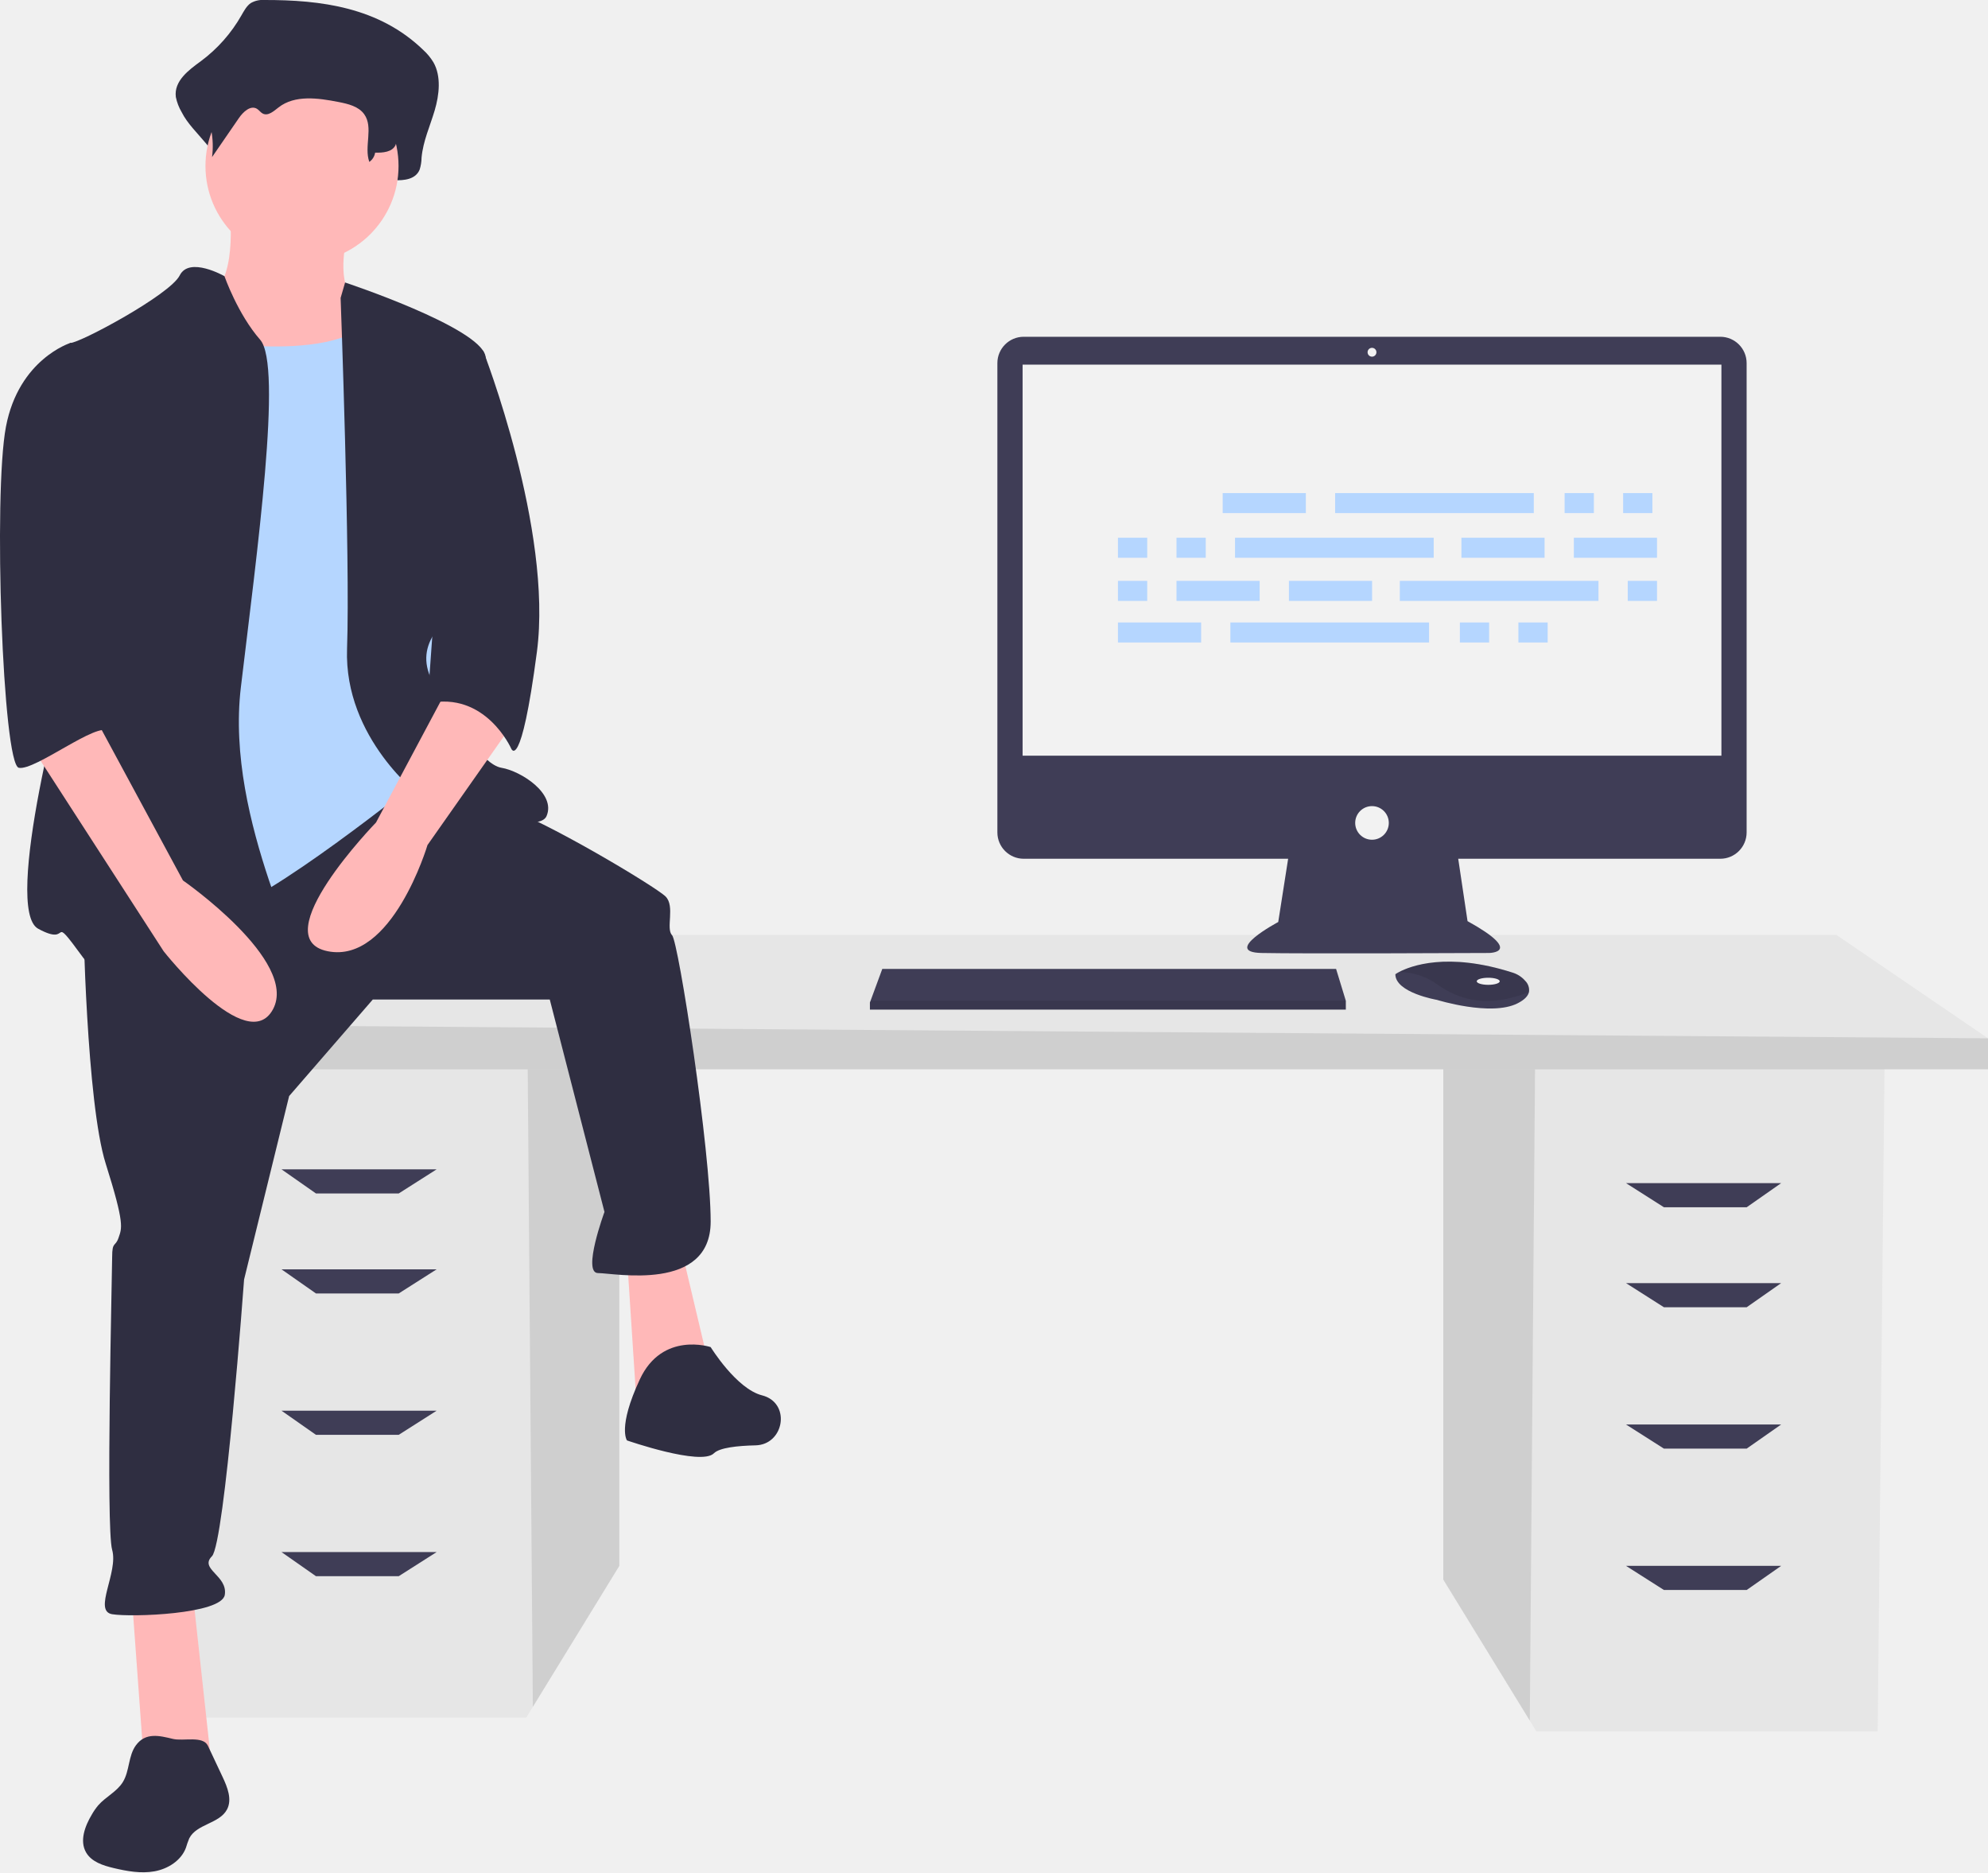
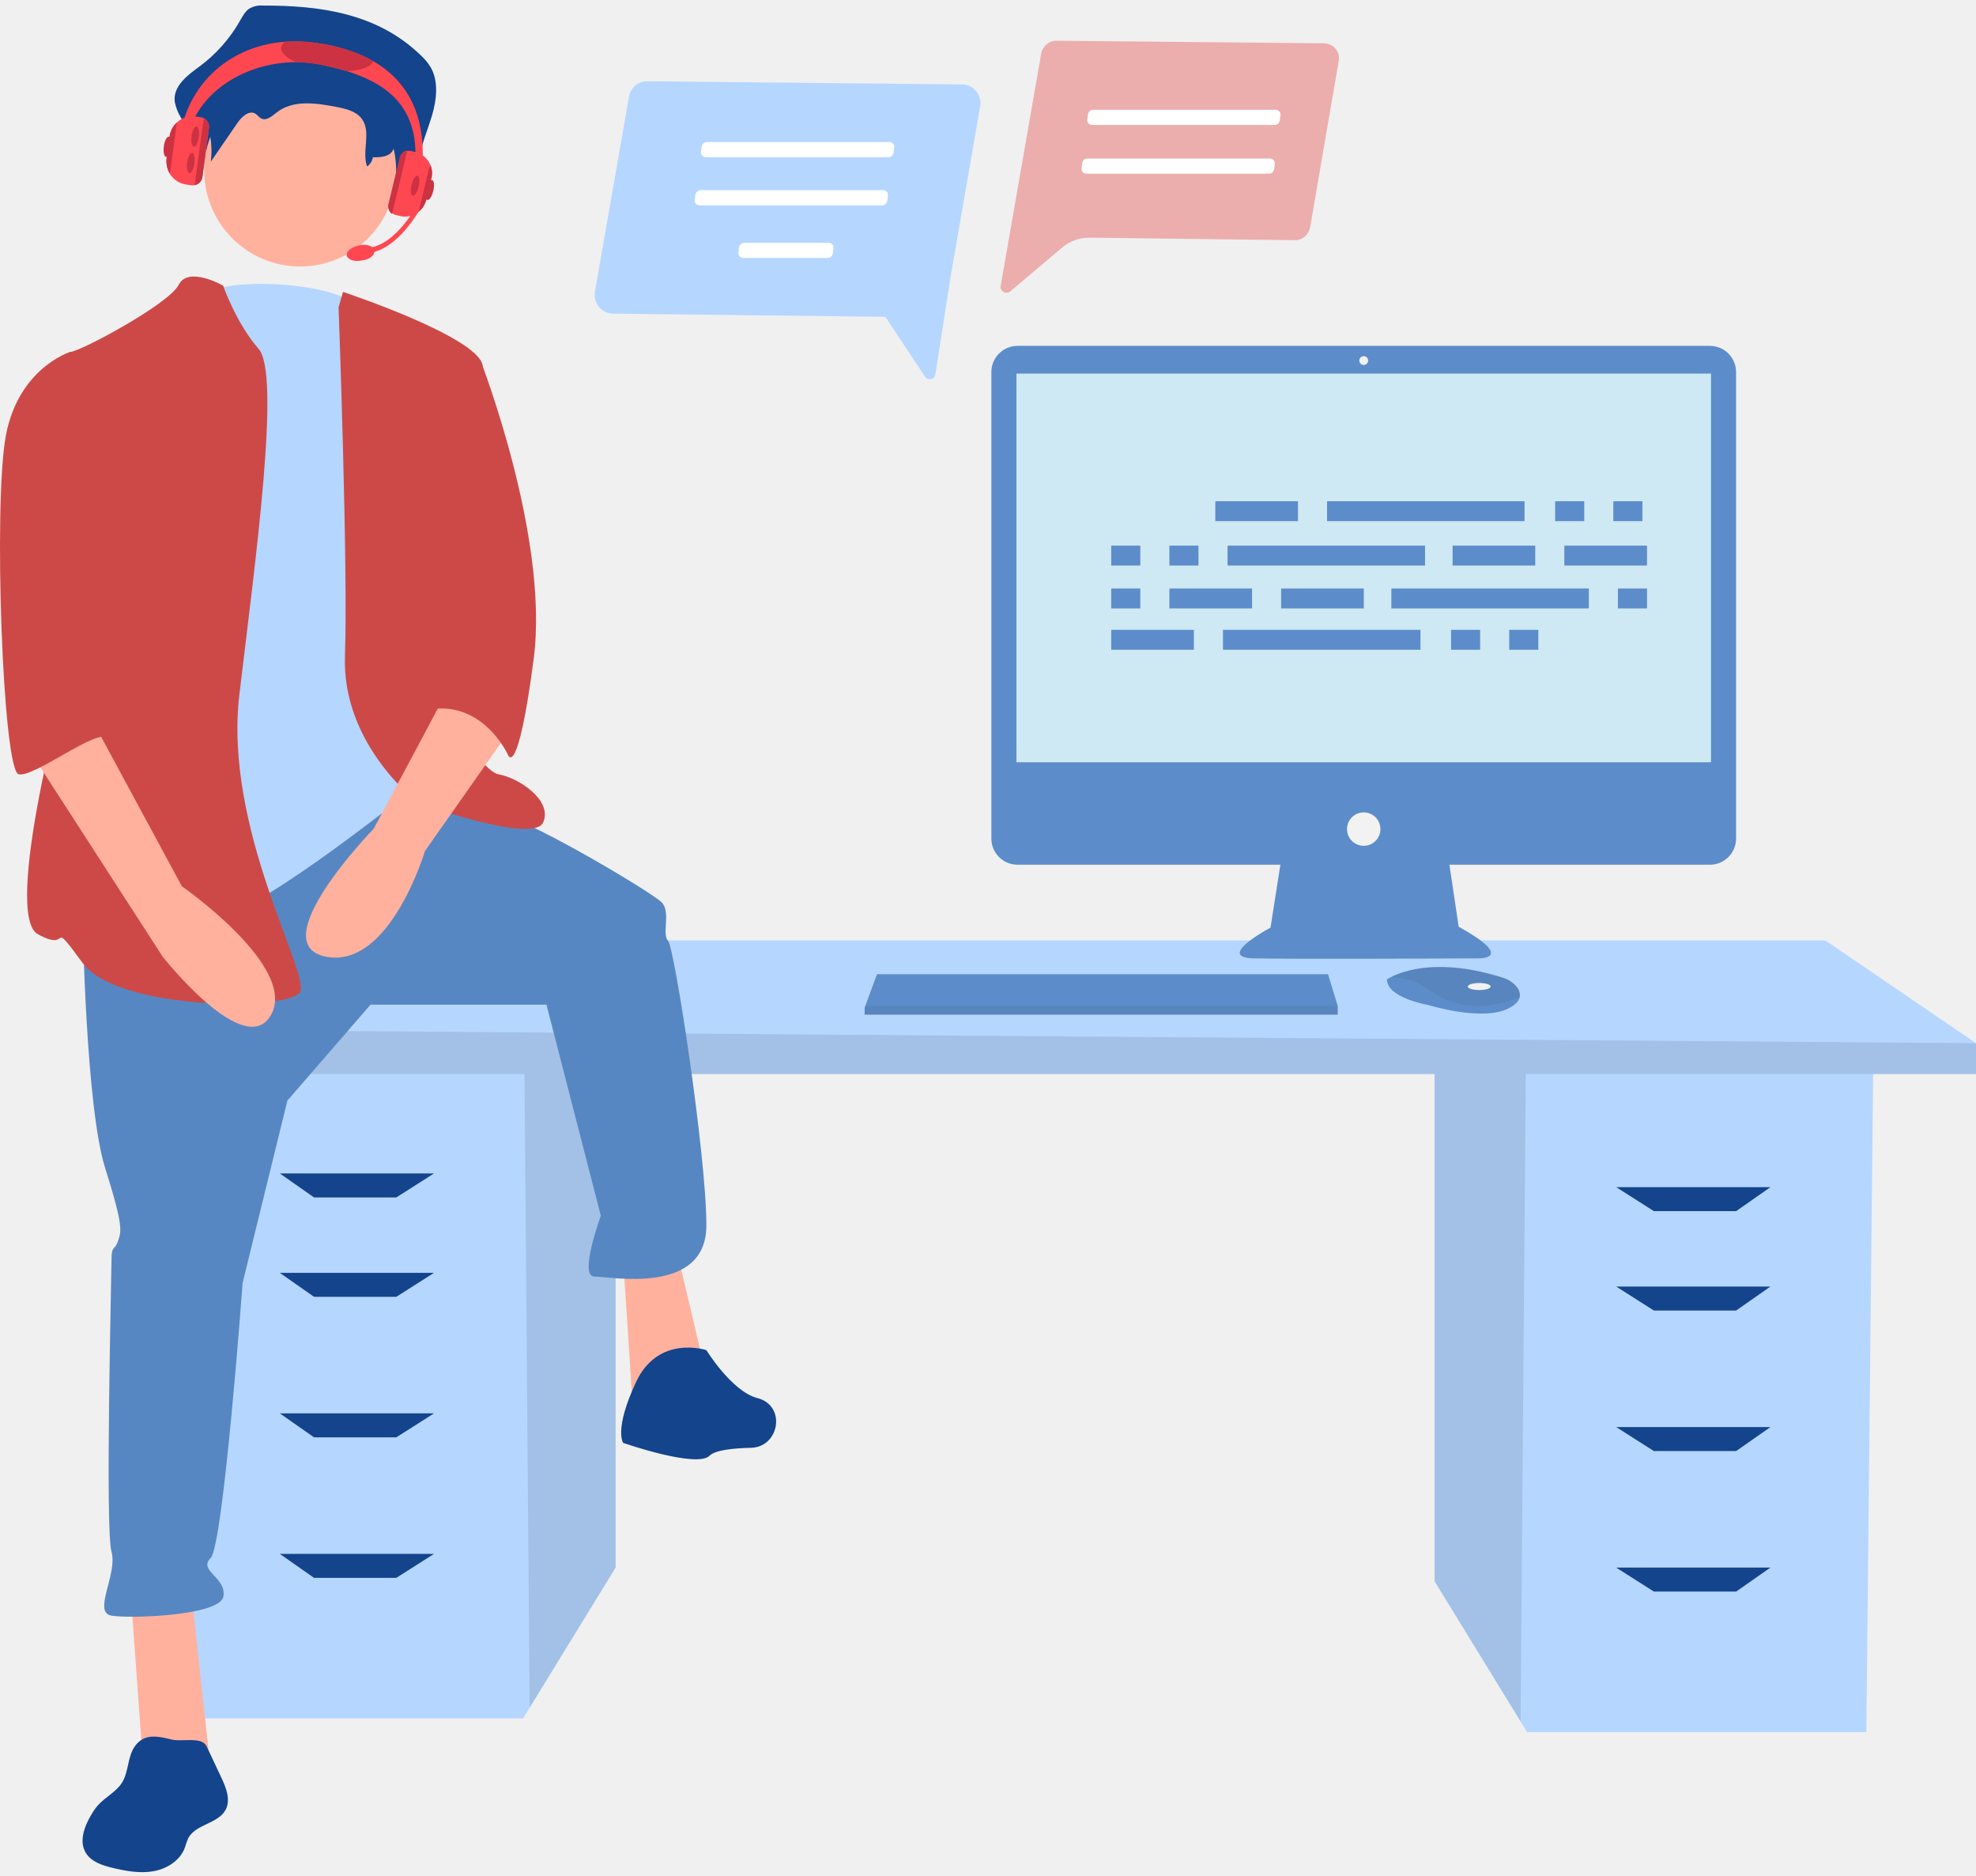
- <svg xmlns="http://www.w3.org/2000/svg" data-name="Layer 1" width="711.188" height="669.683" viewBox="0 0 711.188 669.683">
-   <polygon points="516.326 380.018 516.326 565.013 547.27 615.443 549.625 619.279 671.722 619.279 674.189 380.018 516.326 380.018" fill="#e6e6e6" />
-   <polygon points="516.326 380.018 516.326 565.013 547.27 615.443 549.169 380.018 516.326 380.018" opacity="0.1" />
-   <polygon points="221.566 375.084 221.566 560.08 190.622 610.51 188.267 614.345 66.17 614.345 63.703 375.084 221.566 375.084" fill="#e6e6e6" />
-   <polygon points="221.566 375.084 221.566 560.08 190.622 610.51 188.723 375.084 221.566 375.084" opacity="0.1" />
-   <polygon points="711.188 371.385 711.188 382.484 47.67 382.484 47.67 366.451 109.335 334.385 656.923 334.385 711.188 371.385" fill="#e6e6e6" />
-   <polygon points="711.188 371.385 711.188 382.484 47.67 382.484 47.67 366.451 711.188 371.385" opacity="0.1" />
-   <polygon points="142.635 426.883 113.035 426.883 100.702 418.25 156.201 418.25 142.635 426.883" fill="#3f3d56" />
-   <polygon points="142.635 462.649 113.035 462.649 100.702 454.016 156.201 454.016 142.635 462.649" fill="#3f3d56" />
-   <polygon points="142.635 513.215 113.035 513.215 100.702 504.581 156.201 504.581 142.635 513.215" fill="#3f3d56" />
-   <polygon points="142.635 563.78 113.035 563.78 100.702 555.147 156.201 555.147 142.635 563.78" fill="#3f3d56" />
-   <polygon points="595.257 431.816 624.857 431.816 637.19 423.183 581.691 423.183 595.257 431.816" fill="#3f3d56" />
-   <polygon points="595.257 467.582 624.857 467.582 637.19 458.949 581.691 458.949 595.257 467.582" fill="#3f3d56" />
-   <polygon points="595.257 518.148 624.857 518.148 637.19 509.515 581.691 509.515 595.257 518.148" fill="#3f3d56" />
-   <polygon points="595.257 568.713 624.857 568.713 637.19 560.08 581.691 560.08 595.257 568.713" fill="#3f3d56" />
-   <path d="M859.82,235.615H610.634a9.423,9.423,0,0,0-9.424,9.424V412.897a9.423,9.423,0,0,0,9.424,9.424h94.593l-3.544,22.626s-20.253,10.759-6.013,11.076,81.328,0,81.328,0,12.974,0-7.595-11.392l-3.334-22.31h93.75a9.423,9.423,0,0,0,9.424-9.424V245.039A9.423,9.423,0,0,0,859.82,235.615Z" transform="translate(-244.406 -115.1587)" fill="#3f3d56" />
-   <rect x="365.823" y="130.424" width="249.996" height="139.871" fill="#f2f2f2" />
-   <circle cx="490.821" cy="125.994" r="1.582" fill="#f2f2f2" />
-   <circle cx="490.821" cy="294.346" r="6.013" fill="#f2f2f2" />
-   <polygon points="481.452 357.952 481.452 361.117 311.202 361.117 311.202 358.585 311.436 357.952 315.632 346.56 477.971 346.56 481.452 357.952" fill="#3f3d56" />
-   <path d="M791.376,470.013c-.31,1.326-1.481,2.725-4.127,4.047-9.493,4.747-28.797-1.266-28.797-1.266s-14.873-2.532-14.873-9.177a11.866,11.866,0,0,1,1.304-.775c3.991-2.112,17.225-7.322,40.691.221a9.786,9.786,0,0,1,4.46,2.923A4.667,4.667,0,0,1,791.376,470.013Z" transform="translate(-244.406 -115.1587)" fill="#3f3d56" />
-   <path d="M791.376,470.013c-11.62,4.452-21.977,4.785-32.607-2.598a23.343,23.343,0,0,0-13.886-4.573c3.991-2.112,17.225-7.322,40.691.221a9.786,9.786,0,0,1,4.46,2.923A4.667,4.667,0,0,1,791.376,470.013Z" transform="translate(-244.406 -115.1587)" opacity="0.1" />
-   <ellipse cx="532.4" cy="350.99" rx="4.114" ry="1.266" fill="#f2f2f2" />
-   <polygon points="481.452 357.952 481.452 361.117 311.202 361.117 311.202 358.585 311.436 357.952 481.452 357.952" opacity="0.1" />
-   <path d="M339.068,115.159a8.554,8.554,0,0,0-4.961,1.108c-1.476,1.011-2.406,2.782-3.356,4.429a52.986,52.986,0,0,1-14.434,16.305c-4.289,3.142-9.742,7.06-9.008,12.853a17.372,17.372,0,0,0,2.091,5.426c3.957,7.987,14.754,14.159,13.692,23.273,3.931-6.581-1.327-9.835,2.604-16.416,1.872-3.134,5.124-6.672,7.951-4.704.946.659,1.568,1.841,2.553,2.419,2.351,1.38,4.853-1.258,6.934-3.126,7.177-6.443,17.383-4.755,26.314-2.747,4.216.948,8.847,2.191,11.34,6.221,3.277,5.298-3.113,11.02-4.728,17.01a3.264,3.264,0,0,0,3.503,4.062c2.68-.264,5.854-.481,6.013-1.657,3.372.12,7.503-.262,8.947-3.772a14.762,14.762,0,0,0,.693-4.293c.53-5.897,3.033-11.277,4.691-16.89s2.379-12.191-.419-17.167a19.864,19.864,0,0,0-3.666-4.456C379.94,117.67,359.063,115.136,339.068,115.159Z" transform="translate(-244.406 -115.1587)" fill="#2f2e41" />
-   <path d="M326.544,190.064s3.453,28.778-9.209,31.081,11.511,41.441,11.511,41.441l57.557,6.907-13.814-46.045s-9.209-3.453-3.453-26.476S326.544,190.064,326.544,190.064Z" transform="translate(-244.406 -115.1587)" fill="#ffb8b8" />
-   <polygon points="47.028 569.318 51.633 632.631 75.806 632.631 68.9 569.318 47.028 569.318" fill="#ffb8b8" />
-   <polygon points="224.303 449.6 227.756 502.552 254.233 491.041 243.872 447.298 224.303 449.6" fill="#ffb8b8" />
-   <path d="M274.167,442.738s1.151,66.766,8.058,88.637,5.756,23.023,4.605,26.476-2.302,1.151-2.302,6.907-2.302,96.695,0,104.753-6.907,21.872,0,23.023,39.139,0,40.29-6.907-9.209-9.209-4.605-13.814,11.511-98.998,11.511-98.998l16.116-65.615,29.93-34.534H441.082l19.569,75.975s-8.058,21.872-2.302,21.872,40.29,6.907,40.29-18.418S487.127,451.947,484.825,449.645s1.151-10.36-2.302-13.814-43.743-27.627-58.708-32.232S387.857,393.515,387.857,393.515Z" transform="translate(-244.406 -115.1587)" fill="#2f2e41" />
-   <path d="M498.639,596.991s-17.267-5.756-25.325,11.511-4.605,21.872-4.605,21.872,26.476,9.209,31.081,4.605c2.003-2.003,8.365-2.699,14.913-2.846,9.973-.224,12.626-14.333,3.207-17.619q-.421-.147-.853-.255C507.848,611.955,498.639,596.991,498.639,596.991Z" transform="translate(-244.406 -115.1587)" fill="#2f2e41" />
-   <circle cx="108.038" cy="59.365" r="34.534" fill="#ffb8b8" />
-   <path d="M307.55,235.534s56.406,11.511,70.219-6.907,19.569,51.801,19.569,51.801l6.907,73.673-10.36,40.29s-54.103,43.743-71.37,47.197-43.743,5.756-43.743,5.756,8.058-127.776,8.058-130.078S307.55,235.534,307.55,235.534Z" transform="translate(-244.406 -115.1587)" fill="#b5d6ff" />
-   <path d="M324.704,213.945s-12.55-7.189-16.003-.282S273.016,237.836,269.562,237.836s6.907,95.544,2.302,107.056S245.389,440.436,258.051,447.343s3.453-6.907,16.116,10.36,74.824,17.267,78.277,10.36-27.627-58.708-21.872-107.056,14.965-115.114,6.907-124.323S324.704,213.945,324.704,213.945Z" transform="translate(-244.406 -115.1587)" fill="#2f2e41" />
-   <path d="M366.258,221.72l1.603-5.518s47.895,15.878,50.198,26.238,1.151,82.882-6.907,88.637-19.569,14.965-11.511,28.778,17.267,28.778,24.174,29.93,19.569,9.209,16.116,17.267-44.894-6.907-44.894-6.907-27.627-20.72-26.476-52.952S366.258,221.72,366.258,221.72Z" transform="translate(-244.406 -115.1587)" fill="#2f2e41" />
-   <path d="M406.548,357.554l-27.627,51.801s-40.29,41.441-17.267,46.045,35.685-37.987,35.685-37.987l29.93-42.592Z" transform="translate(-244.406 -115.1587)" fill="#ffb8b8" />
-   <path d="M340.75,124.195a7.838,7.838,0,0,0-4.039.783,9.413,9.413,0,0,0-2.732,3.131,39.773,39.773,0,0,1-11.75,11.524c-3.491,2.221-7.93,4.99-7.333,9.084a11.359,11.359,0,0,0,1.702,3.835,30.163,30.163,0,0,1,3.665,18.801l9.6-13.954c1.524-2.215,4.171-4.715,6.472-3.324.77.466,1.276,1.301,2.078,1.71,1.914.975,3.95-.889,5.644-2.21,5.842-4.554,14.15-3.361,21.421-1.942,3.432.67,7.202,1.549,9.231,4.397,3.372,4.733-.149,11.572,1.819,17.04a5.023,5.023,0,0,0,2.079-3.317c2.745.085,6.107-.185,7.283-2.666a9.188,9.188,0,0,0,.564-3.034c.432-4.168,2.469-7.971,3.819-11.938s1.937-8.616-.341-12.133a14.681,14.681,0,0,0-2.984-3.149C374.022,125.97,357.027,124.178,340.75,124.195Z" transform="translate(-244.406 -115.1587)" fill="#2f2e41" />
-   <path d="M406.548,237.836l10.725,2.847s24.96,63.919,19.204,107.662-9.209,34.534-9.209,34.534-9.209-20.72-29.93-16.116Z" transform="translate(-244.406 -115.1587)" fill="#2f2e41" />
-   <path d="M293.029,739.422c-2.776,3.772-2.219,9.165-4.678,13.151-2.131,3.455-6.148,5.267-8.814,8.329a22.326,22.326,0,0,0-2.266,3.26c-2.473,4.143-4.483,9.452-2.048,13.616,1.959,3.35,6.078,4.66,9.855,5.552,4.774,1.128,9.734,2.031,14.564,1.169s9.549-3.819,11.271-8.412a32.5,32.5,0,0,1,1.205-3.401c2.617-5.153,10.827-5.209,13.506-10.33,1.875-3.584.151-7.916-1.571-11.576l-5.261-11.177c-1.746-3.709-8.824-1.576-12.513-2.465C301.465,735.978,296.491,734.701,293.029,739.422Z" transform="translate(-244.406 -115.1587)" fill="#2f2e41" />
-   <path d="M254.598,380.577l48.348,74.824s29.93,37.987,39.139,20.72-32.232-46.045-32.232-46.045L278.772,372.519Z" transform="translate(-244.406 -115.1587)" fill="#ffb8b8" />
-   <path d="M278.772,240.138,269.562,237.836s-18.418,5.756-23.023,29.93-1.151,120.869,4.605,122.02,28.427-16.837,32.056-13.023-7.882-15.756-4.429-26.116S278.772,240.138,278.772,240.138Z" transform="translate(-244.406 -115.1587)" fill="#2f2e41" />
-   <g id="f3c2397c-d780-4cc6-97d8-1503d8277a2c" data-name="Group 13">
-     <rect id="ad41612f-86f7-46b2-a964-3a5da7bcf3cf" data-name="Rectangle 55" x="437.407" y="176.363" width="29.752" height="7.163" fill="#b5d6ff" />
-     <rect id="b9a0b375-cc2a-4c59-8850-661af54e4f62" data-name="Rectangle 56" x="559.722" y="176.363" width="10.468" height="7.163" fill="#b5d6ff" />
-     <rect id="e174c2ab-9bc5-41ec-b37c-b06fbf8a9878" data-name="Rectangle 57" x="580.659" y="176.363" width="10.468" height="7.163" fill="#b5d6ff" />
-     <rect id="ba2479ac-4c7d-43b4-a028-73b1e20e4002" data-name="Rectangle 58" x="477.628" y="176.363" width="71.075" height="7.163" fill="#b5d6ff" />
-     <rect id="ac60ef86-00f2-480b-8171-28b6fdfc1958" data-name="Rectangle 59" x="399.941" y="222.644" width="29.752" height="7.163" fill="#b5d6ff" />
-     <rect id="b3d8298d-cd65-487a-8b19-4cee946356e7" data-name="Rectangle 60" x="522.256" y="222.644" width="10.468" height="7.163" fill="#b5d6ff" />
-     <rect id="ed27f15f-f0c4-4569-8330-a6688f8e356c" data-name="Rectangle 61" x="543.193" y="222.644" width="10.468" height="7.163" fill="#b5d6ff" />
-     <rect id="f685c005-adaf-4d60-acda-005b037d82a6" data-name="Rectangle 62" x="440.162" y="222.644" width="71.075" height="7.163" fill="#b5d6ff" />
-     <rect id="eca7c7fc-83f8-48ca-a588-6606db47af3f" data-name="Rectangle 63" x="522.807" y="192.341" width="29.752" height="7.163" fill="#b5d6ff" />
-     <rect id="a71b5b2f-f8b9-481d-a301-5e3357e5fe42" data-name="Rectangle 64" x="563.028" y="192.341" width="29.752" height="7.163" fill="#b5d6ff" />
-     <rect id="abb3a25a-f854-41fc-8391-e6ad9fbe2417" data-name="Rectangle 66" x="399.941" y="192.341" width="10.468" height="7.163" fill="#b5d6ff" />
-     <rect id="add2b425-b775-4eb5-9c25-8c4c14f957c9" data-name="Rectangle 67" x="420.878" y="192.341" width="10.468" height="7.163" fill="#b5d6ff" />
-     <rect id="b7159612-3b84-4b0b-a885-612eaab04c06" data-name="Rectangle 68" x="441.815" y="192.341" width="71.075" height="7.163" fill="#b5d6ff" />
-     <rect id="edfc7301-4de5-47dc-80e2-1ae2da982d6d" data-name="Rectangle 69" x="461.099" y="207.768" width="29.752" height="7.163" fill="#b5d6ff" />
-     <rect id="e1009f91-6275-4375-80fa-0d778e331fdc" data-name="Rectangle 70" x="420.878" y="207.768" width="29.752" height="7.163" fill="#b5d6ff" />
-     <rect id="a060fb9f-1f1a-4862-9a69-16dd49199e18" data-name="Rectangle 71" x="399.941" y="207.768" width="10.468" height="7.163" fill="#b5d6ff" />
-     <rect id="b6754d5f-104f-449c-b9a9-cf9ac82bf5fe" data-name="Rectangle 73" x="582.312" y="207.768" width="10.468" height="7.163" fill="#b5d6ff" />
-     <rect id="e6ed1ccd-2cfd-450f-a339-07df3a1ee6bb" data-name="Rectangle 74" x="500.768" y="207.768" width="71.075" height="7.163" fill="#b5d6ff" />
+ <svg xmlns="http://www.w3.org/2000/svg" data-name="Layer 1" width="711.188" height="675" viewBox="0 0 711.188 675" version="1.1" id="svg37968">
+   <defs id="defs37972" />
+   <polygon points="549.625,619.279 671.722,619.279 674.189,380.018 516.326,380.018 516.326,565.013 547.27,615.443 " fill="#e6e6e6" id="polygon37871" style="fill:#b5d6ff;fill-opacity:1" transform="translate(0,4)" />
+   <polygon points="516.326,565.013 547.27,615.443 549.169,380.018 516.326,380.018 " opacity="0.1" id="polygon37873" transform="translate(0,4)" />
+   <polygon points="188.267,614.345 66.17,614.345 63.703,375.084 221.566,375.084 221.566,560.08 190.622,610.51 " fill="#e6e6e6" id="polygon37875" style="fill:#b5d6ff;fill-opacity:1" transform="translate(0,4)" />
+   <polygon points="221.566,560.08 190.622,610.51 188.723,375.084 221.566,375.084 " opacity="0.1" id="polygon37877" transform="translate(0,4)" />
+   <polygon points="47.67,366.451 109.335,334.385 656.923,334.385 711.188,371.385 711.188,382.484 47.67,382.484 " fill="#e6e6e6" id="polygon37879" style="fill:#b5d6ff;fill-opacity:1" transform="translate(0,4)" />
+   <polygon points="711.188,382.484 47.67,382.484 47.67,366.451 711.188,371.385 " opacity="0.1" id="polygon37881" transform="translate(0,4)" />
+   <polygon points="113.035,426.883 100.702,418.25 156.201,418.25 142.635,426.883 " fill="#3f3d56" id="polygon37883" style="fill:#13448c;fill-opacity:1" transform="translate(0,4)" />
+   <polygon points="113.035,462.649 100.702,454.016 156.201,454.016 142.635,462.649 " fill="#3f3d56" id="polygon37885" style="fill:#13448c;fill-opacity:1" transform="translate(0,4)" />
+   <polygon points="113.035,513.215 100.702,504.581 156.201,504.581 142.635,513.215 " fill="#3f3d56" id="polygon37887" style="fill:#13448c;fill-opacity:1" transform="translate(0,4)" />
+   <polygon points="113.035,563.78 100.702,555.147 156.201,555.147 142.635,563.78 " fill="#3f3d56" id="polygon37889" style="fill:#13448c;fill-opacity:1" transform="translate(0,4)" />
+   <polygon points="624.857,431.816 637.19,423.183 581.691,423.183 595.257,431.816 " fill="#3f3d56" id="polygon37891" style="fill:#13448c;fill-opacity:1" transform="translate(0,4)" />
+   <polygon points="624.857,467.582 637.19,458.949 581.691,458.949 595.257,467.582 " fill="#3f3d56" id="polygon37893" style="fill:#13448c;fill-opacity:1" transform="translate(0,4)" />
+   <polygon points="624.857,518.148 637.19,509.515 581.691,509.515 595.257,518.148 " fill="#3f3d56" id="polygon37895" style="fill:#13448c;fill-opacity:1" transform="translate(0,4)" />
+   <polygon points="624.857,568.713 637.19,560.08 581.691,560.08 595.257,568.713 " fill="#3f3d56" id="polygon37897" style="fill:#13448c;fill-opacity:1" transform="translate(0,4)" />
+   <path d="M 615.414,124.456 H 366.228 a 9.423,9.423 0 0 0 -9.424,9.424 v 167.858 a 9.423,9.423 0 0 0 9.424,9.424 h 94.593 l -3.544,22.626 c 0,0 -20.253,10.759 -6.013,11.076 14.24,0.316 81.328,0 81.328,0 0,0 12.974,0 -7.595,-11.392 l -3.334,-22.31 h 93.75 a 9.423,9.423 0 0 0 9.424,-9.424 V 133.88 a 9.423,9.423 0 0 0 -9.424,-9.424 z" fill="#3f3d56" id="path37899" style="fill:#5c8dca;fill-opacity:1" />
+   <rect x="365.823" y="134.424" width="249.996" height="139.871" fill="#f2f2f2" id="rect37901" style="fill:#cee8f4;fill-opacity:1" />
+   <circle cx="490.821" cy="298.346" r="6.013" fill="#f2f2f2" id="circle37905" />
+   <polygon points="477.971,346.56 481.452,357.952 481.452,361.117 311.202,361.117 311.202,358.585 311.436,357.952 315.632,346.56 " fill="#3f3d56" id="polygon37907" style="fill:#5c8dca;fill-opacity:1" transform="translate(0,4)" />
+   <path d="m 546.97,358.854 c -0.31,1.326 -1.481,2.725 -4.127,4.047 -9.493,4.747 -28.797,-1.266 -28.797,-1.266 0,0 -14.873,-2.532 -14.873,-9.177 a 11.866,11.866 0 0 1 1.304,-0.775 c 3.991,-2.112 17.225,-7.322 40.691,0.221 a 9.786,9.786 0 0 1 4.46,2.923 4.667,4.667 0 0 1 1.342,4.027 z" fill="#3f3d56" id="path37909" style="fill:#5c8dca;fill-opacity:1" />
+   <path d="m 546.97,358.854 c -11.62,4.452 -21.977,4.785 -32.607,-2.598 a 23.343,23.343 0 0 0 -13.886,-4.573 c 3.991,-2.112 17.225,-7.322 40.691,0.221 a 9.786,9.786 0 0 1 4.46,2.923 4.667,4.667 0 0 1 1.342,4.027 z" opacity="0.1" id="path37911" style="fill:#3f3d56;fill-opacity:1" />
+   <ellipse cx="532.4" cy="354.99" rx="4.114" ry="1.266" fill="#f2f2f2" id="ellipse37913" />
+   <polygon points="311.436,357.952 481.452,357.952 481.452,361.117 311.202,361.117 311.202,358.585 " opacity="0.1" id="polygon37915" style="fill:#3f3d56;fill-opacity:1" transform="translate(0,4)" />
+   <path d="m 94.661,2 a 8.554,8.554 0 0 0 -4.961,1.108 c -1.476,1.011 -2.406,2.782 -3.356,4.429 A 52.986,52.986 0 0 1 71.91,23.843 c -4.289,3.142 -9.742,7.06 -9.008,12.853 a 17.372,17.372 0 0 0 2.091,5.426 c 3.957,7.987 14.754,14.159 13.692,23.273 3.931,-6.581 -1.327,-9.835 2.604,-16.416 1.872,-3.134 5.124,-6.672 7.951,-4.704 0.946,0.659 1.568,1.841 2.553,2.419 2.351,1.38 4.853,-1.258 6.934,-3.126 7.177,-6.443 17.383,-4.755 26.314,-2.747 4.216,0.948 8.847,2.191 11.34,6.221 3.277,5.298 -3.113,11.02 -4.728,17.01 a 3.264,3.264 0 0 0 3.503,4.062 c 2.68,-0.264 5.854,-0.481 6.013,-1.657 3.372,0.12 7.503,-0.262 8.947,-3.772 a 14.762,14.762 0 0 0 0.693,-4.293 c 0.53,-5.897 3.033,-11.277 4.691,-16.89 1.658,-5.613 2.379,-12.191 -0.419,-17.167 a 19.864,19.864 0 0 0 -3.666,-4.456 C 135.534,4.512 114.657,1.977 94.661,2 Z" fill="#2f2e41" id="path37917" style="fill:#13448c;fill-opacity:1" />
+   <path d="m 72.929,109.986 c -12.662,2.302 11.511,41.441 11.511,41.441 l 57.557,6.907 -13.814,-46.045 c 1.466,-11.265 -60.685,-14.638 -55.255,-2.302 z" fill="#ffb8b8" id="path37919" style="fill:#b5d6ff;fill-opacity:1" />
+   <polygon points="51.633,632.631 75.806,632.631 68.9,569.318 47.028,569.318 " fill="#ffb8b8" id="polygon37921" style="fill:#ffb19e;fill-opacity:1" transform="translate(0,4)" />
+   <polygon points="227.756,502.552 254.233,491.041 243.872,447.298 224.303,449.6 " fill="#ffb8b8" id="polygon37923" style="fill:#ffb19e;fill-opacity:1" transform="translate(0,4)" />
+   <path d="m 29.761,331.58 c 0,0 1.151,66.766 8.058,88.637 6.907,21.872 5.756,23.023 4.605,26.476 -1.151,3.453 -2.302,1.151 -2.302,6.907 0,5.756 -2.302,96.695 0,104.753 2.302,8.058 -6.907,21.872 0,23.023 6.907,1.151 39.139,0 40.29,-6.907 1.151,-6.907 -9.209,-9.209 -4.605,-13.814 4.605,-4.605 11.511,-98.998 11.511,-98.998 l 16.116,-65.615 29.93,-34.534 h 63.312 l 19.569,75.975 c 0,0 -8.058,21.872 -2.302,21.872 5.756,0 40.29,6.907 40.29,-18.418 0,-25.325 -11.511,-100.149 -13.814,-102.451 -2.302,-2.302 1.151,-10.36 -2.302,-13.814 -3.453,-3.453 -43.743,-27.627 -58.708,-32.232 -14.965,-4.605 -35.958,-10.085 -35.958,-10.085 z" fill="#2f2e41" id="path37925" style="fill:#5787c2;fill-opacity:1" />
+   <path d="m 254.233,485.832 c 0,0 -17.267,-5.756 -25.325,11.511 -8.058,17.267 -4.605,21.872 -4.605,21.872 0,0 26.476,9.209 31.081,4.605 2.003,-2.003 8.365,-2.699 14.913,-2.846 9.973,-0.224 12.626,-14.333 3.207,-17.619 q -0.421,-0.147 -0.853,-0.255 c -9.209,-2.302 -18.418,-17.267 -18.418,-17.267 z" fill="#2f2e41" id="path37927" style="fill:#13448c;fill-opacity:1" />
+   <circle cx="108.038" cy="61.365" r="34.534" fill="#ffb8b8" id="circle37929" style="fill:#ffb19e;fill-opacity:1" />
+   <path d="m 63.144,124.375 c 0,0 56.406,11.511 70.219,-6.907 13.814,-18.418 19.569,51.801 19.569,51.801 l 6.907,73.673 -10.36,40.29 c 0,0 -54.103,43.743 -71.37,47.197 -17.267,3.453 -43.743,5.756 -43.743,5.756 0,0 8.058,-127.776 8.058,-130.078 0,-2.302 20.72,-81.731 20.72,-81.731 z" fill="#b5d6ff" id="path37931" />
+   <path d="m 80.298,102.786 c 0,0 -12.55,-7.189 -16.003,-0.282 -3.453,6.907 -35.685,24.174 -39.139,24.174 -3.453,0 6.907,95.544 2.302,107.056 -4.605,11.511 -26.476,95.544 -13.814,102.451 12.662,6.907 3.453,-6.907 16.116,10.36 12.662,17.267 74.824,17.267 78.277,10.36 3.453,-6.907 -27.627,-58.708 -21.872,-107.056 5.756,-48.348 14.965,-115.114 6.907,-124.323 C 85.016,116.317 80.298,102.786 80.298,102.786 Z" fill="#2f2e41" id="path37933" style="fill:#cd4948;fill-opacity:1" />
+   <path d="m 121.852,110.561 1.603,-5.518 c 0,0 47.895,15.878 50.198,26.238 2.302,10.36 1.151,82.882 -6.907,88.637 -8.058,5.756 -10.893,30.832 -11.511,28.778 -0.808,-2.682 17.267,28.778 24.174,29.93 6.907,1.151 19.569,9.209 16.116,17.267 -3.453,8.058 -44.894,-6.907 -44.894,-6.907 0,0 -27.627,-20.72 -26.476,-52.952 1.151,-32.232 -2.302,-125.474 -2.302,-125.474 z" fill="#2f2e41" id="path37935" style="fill:#cd4948;fill-opacity:1" />
+   <path d="m 162.142,246.396 -27.627,51.801 c 0,0 -40.29,41.441 -17.267,46.045 23.023,4.605 35.685,-37.987 35.685,-37.987 l 29.93,-42.592 z" fill="#ffb8b8" id="path37937" style="fill:#ffb19e;fill-opacity:1" />
+   <path d="m 96.344,11.036 a 7.838,7.838 0 0 0 -4.039,0.783 9.413,9.413 0 0 0 -2.732,3.131 39.773,39.773 0 0 1 -11.75,11.524 c -3.491,2.221 -7.93,4.99 -7.333,9.084 a 11.359,11.359 0 0 0 1.702,3.835 30.163,30.163 0 0 1 3.665,18.801 l 9.6,-13.954 c 1.524,-2.215 4.171,-4.715 6.472,-3.324 0.77,0.466 1.276,1.301 2.078,1.71 1.914,0.975 3.95,-0.889 5.644,-2.21 5.842,-4.554 14.15,-3.361 21.421,-1.942 3.432,0.67 7.202,1.549 9.231,4.397 3.372,4.733 -0.149,11.572 1.819,17.04 a 5.023,5.023 0 0 0 2.079,-3.317 c 2.745,0.085 6.107,-0.185 7.283,-2.666 a 9.188,9.188 0 0 0 0.564,-3.034 c 0.432,-4.168 2.469,-7.971 3.819,-11.938 1.35,-3.967 1.937,-8.616 -0.341,-12.133 a 14.681,14.681 0 0 0 -2.984,-3.149 C 129.616,12.811 112.621,11.02 96.344,11.036 Z" fill="#2f2e41" id="path37939" style="fill:#13448c;fill-opacity:1" />
+   <path d="m 162.142,126.677 10.725,2.847 c 0,0 24.96,63.919 19.204,107.662 -5.756,43.743 -9.209,34.534 -9.209,34.534 0,0 -9.209,-20.72 -29.93,-16.116 z" fill="#2f2e41" id="path37941" style="fill:#cd4948;fill-opacity:1" />
+   <path d="m 48.623,628.263 c -2.776,3.772 -2.219,9.165 -4.678,13.151 -2.131,3.455 -6.148,5.267 -8.814,8.329 a 22.326,22.326 0 0 0 -2.266,3.26 c -2.473,4.143 -4.483,9.452 -2.048,13.616 1.959,3.35 6.078,4.66 9.855,5.552 4.774,1.128 9.734,2.031 14.564,1.169 4.829,-0.862 9.549,-3.819 11.271,-8.412 a 32.5,32.5 0 0 1 1.205,-3.401 c 2.617,-5.153 10.827,-5.209 13.506,-10.33 1.875,-3.584 0.151,-7.916 -1.571,-11.576 l -5.261,-11.177 c -1.746,-3.709 -8.824,-1.576 -12.513,-2.465 -4.812,-1.159 -9.787,-2.436 -13.248,2.284 z" fill="#2f2e41" id="path37943" style="fill:#13448c;fill-opacity:1" />
+   <path d="M 10.192,269.418 58.539,344.242 c 0,0 29.93,37.987 39.139,20.72 C 106.887,347.696 65.446,318.917 65.446,318.917 L 34.366,261.36 Z" fill="#ffb8b8" id="path37945" style="fill:#ffb19e;fill-opacity:1" />
+   <path d="m 34.366,128.98 -9.209,-2.302 c 0,0 -18.418,5.756 -23.023,29.93 -4.605,24.174 -1.151,120.869 4.605,122.02 5.756,1.151 28.427,-16.837 32.056,-13.023 3.629,3.814 -7.882,-15.756 -4.429,-26.116 3.453,-10.36 3e-5,-110.509 3e-5,-110.509 z" fill="#2f2e41" id="path37947" style="fill:#cd4948;fill-opacity:1" />
+   <g id="f3c2397c-d780-4cc6-97d8-1503d8277a2c" data-name="Group 13" style="fill:#5c8dca;fill-opacity:1" transform="translate(0,4)">
+     <rect id="ad41612f-86f7-46b2-a964-3a5da7bcf3cf" data-name="Rectangle 55" x="437.407" y="176.363" width="29.752" height="7.163" fill="#b5d6ff" style="fill:#5c8dca;fill-opacity:1" />
+     <rect id="b9a0b375-cc2a-4c59-8850-661af54e4f62" data-name="Rectangle 56" x="559.722" y="176.363" width="10.468" height="7.163" fill="#b5d6ff" style="fill:#5c8dca;fill-opacity:1" />
+     <rect id="e174c2ab-9bc5-41ec-b37c-b06fbf8a9878" data-name="Rectangle 57" x="580.659" y="176.363" width="10.468" height="7.163" fill="#b5d6ff" style="fill:#5c8dca;fill-opacity:1" />
+     <rect id="ba2479ac-4c7d-43b4-a028-73b1e20e4002" data-name="Rectangle 58" x="477.628" y="176.363" width="71.075" height="7.163" fill="#b5d6ff" style="fill:#5c8dca;fill-opacity:1" />
+     <rect id="ac60ef86-00f2-480b-8171-28b6fdfc1958" data-name="Rectangle 59" x="399.941" y="222.644" width="29.752" height="7.163" fill="#b5d6ff" style="fill:#5c8dca;fill-opacity:1" />
+     <rect id="b3d8298d-cd65-487a-8b19-4cee946356e7" data-name="Rectangle 60" x="522.256" y="222.644" width="10.468" height="7.163" fill="#b5d6ff" style="fill:#5c8dca;fill-opacity:1" />
+     <rect id="ed27f15f-f0c4-4569-8330-a6688f8e356c" data-name="Rectangle 61" x="543.193" y="222.644" width="10.468" height="7.163" fill="#b5d6ff" style="fill:#5c8dca;fill-opacity:1" />
+     <rect id="f685c005-adaf-4d60-acda-005b037d82a6" data-name="Rectangle 62" x="440.162" y="222.644" width="71.075" height="7.163" fill="#b5d6ff" style="fill:#5c8dca;fill-opacity:1" />
+     <rect id="eca7c7fc-83f8-48ca-a588-6606db47af3f" data-name="Rectangle 63" x="522.807" y="192.341" width="29.752" height="7.163" fill="#b5d6ff" style="fill:#5c8dca;fill-opacity:1" />
+     <rect id="a71b5b2f-f8b9-481d-a301-5e3357e5fe42" data-name="Rectangle 64" x="563.028" y="192.341" width="29.752" height="7.163" fill="#b5d6ff" style="fill:#5c8dca;fill-opacity:1" />
+     <rect id="abb3a25a-f854-41fc-8391-e6ad9fbe2417" data-name="Rectangle 66" x="399.941" y="192.341" width="10.468" height="7.163" fill="#b5d6ff" style="fill:#5c8dca;fill-opacity:1" />
+     <rect id="add2b425-b775-4eb5-9c25-8c4c14f957c9" data-name="Rectangle 67" x="420.878" y="192.341" width="10.468" height="7.163" fill="#b5d6ff" style="fill:#5c8dca;fill-opacity:1" />
+     <rect id="b7159612-3b84-4b0b-a885-612eaab04c06" data-name="Rectangle 68" x="441.815" y="192.341" width="71.075" height="7.163" fill="#b5d6ff" style="fill:#5c8dca;fill-opacity:1" />
+     <rect id="edfc7301-4de5-47dc-80e2-1ae2da982d6d" data-name="Rectangle 69" x="461.099" y="207.768" width="29.752" height="7.163" fill="#b5d6ff" style="fill:#5c8dca;fill-opacity:1" />
+     <rect id="e1009f91-6275-4375-80fa-0d778e331fdc" data-name="Rectangle 70" x="420.878" y="207.768" width="29.752" height="7.163" fill="#b5d6ff" style="fill:#5c8dca;fill-opacity:1" />
+     <rect id="a060fb9f-1f1a-4862-9a69-16dd49199e18" data-name="Rectangle 71" x="399.941" y="207.768" width="10.468" height="7.163" fill="#b5d6ff" style="fill:#5c8dca;fill-opacity:1" />
+     <rect id="b6754d5f-104f-449c-b9a9-cf9ac82bf5fe" data-name="Rectangle 73" x="582.312" y="207.768" width="10.468" height="7.163" fill="#b5d6ff" style="fill:#5c8dca;fill-opacity:1" />
+     <rect id="e6ed1ccd-2cfd-450f-a339-07df3a1ee6bb" data-name="Rectangle 74" x="500.768" y="207.768" width="71.075" height="7.163" fill="#b5d6ff" style="fill:#5c8dca;fill-opacity:1" />
  </g>
+   <circle cx="490.821" cy="129.738" r="1.582" fill="#f2f2f2" id="circle37903" />
+   <path d="m 395.552,55.233 c 0,0 -1.067,7.735 7.871,7.602 0,0 -7.738,0.133 -7.605,7.336 0,0 -0.667,-5.736 -7.737,-6.936 0,-0.133 6.002,1.2 7.47,-8.002 z" fill="#2b5d8f" id="path46924" style="stroke-width:1.569" />
+   <path d="m 214.051,105.346 12.306,-70.408 c 0.455,-3.189 3.19,-5.696 6.608,-5.696 l 113.259,1.139 c 4.102,0 7.065,3.647 6.61,7.52 l -10.712,61.749 -5.469,35.09 c -0.228,1.822 -2.735,2.279 -3.645,0.91 L 318.651,114.005 220.887,112.866 c -4.102,0 -7.292,-3.418 -6.836,-7.52 z" fill="#b5d6ff" id="path47046" style="stroke-width:1.569" />
+   <path d="m 254.386,51.117 h 65.632 c 1.139,0 2.051,0.91 1.823,2.049 l -0.228,1.823 c -0.229,0.912 -0.912,1.594 -1.823,1.594 h -65.632 c -1.139,0 -2.051,-0.91 -1.823,-2.049 l 0.229,-1.823 c 0.228,-0.912 0.91,-1.594 1.822,-1.594 z" fill="#ffffff" id="path47048" style="stroke-width:1.569" />
+   <path d="m 252.108,68.433 h 65.632 c 1.139,0 2.051,0.912 1.823,2.051 l -0.229,1.822 c -0.228,0.912 -0.91,1.596 -1.822,1.596 h -65.632 c -1.139,0 -2.051,-0.912 -1.823,-2.051 l 0.228,-1.823 c 0.229,-0.912 1.141,-1.594 1.823,-1.594 z" fill="#ffffff" id="path47050" style="stroke-width:1.569" />
+   <path d="m 267.832,87.345 h 30.309 c 1.139,0 2.051,0.912 1.823,2.051 l -0.228,1.823 c -0.228,0.912 -0.912,1.594 -1.823,1.594 h -30.309 c -1.139,0 -2.051,-0.912 -1.823,-2.051 l 0.228,-1.822 c 0.229,-0.912 0.912,-1.596 1.823,-1.596 z" fill="#ffffff" id="path47052" style="stroke-width:1.569" />
+   <path d="m 363.545,104.891 c -1.368,1.139 -3.647,0 -3.419,-1.823 l 14.585,-83.623 c 0.457,-2.734 2.735,-4.785 5.47,-4.785 l 96.168,0.912 c 3.418,0 6.153,2.961 5.469,6.379 L 471.562,81.648 c -0.455,2.735 -2.735,4.785 -5.469,4.785 l -74.063,-0.91 c -3.418,0 -6.837,1.139 -9.571,3.418 z" fill="#ecadad" id="path47054" style="stroke-width:1.569" />
+   <path d="m 393.397,39.495 h 65.632 c 1.139,0 2.051,0.912 1.823,2.051 l -0.228,1.823 c -0.229,0.912 -0.912,1.594 -1.823,1.594 h -65.632 c -1.139,0 -2.051,-0.912 -1.823,-2.051 l 0.229,-1.822 c 0.228,-0.912 0.91,-1.596 1.822,-1.596 z" fill="#ffffff" id="path47056" style="stroke-width:1.569" />
+   <path d="m 391.346,57.041 h 65.632 c 1.139,0 2.051,0.912 1.823,2.051 l -0.228,1.822 c -0.229,0.912 -0.912,1.596 -1.823,1.596 h -65.632 c -1.139,0 -2.051,-0.912 -1.823,-2.051 l 0.229,-1.823 c 0,-0.912 0.91,-1.594 1.822,-1.594 z" fill="#ffffff" id="path47058" style="stroke-width:1.569" />
+   <path d="m 64.377,55.283 h 2.628 c 0,-19.868 19.663,-32.887 39.499,-32.898 a 43.301,43.301 0 0 1 8.594,0.836 c 3.185,0.636 6.491,1.398 9.739,2.392 12.809,3.926 24.688,11.516 24.688,29.671 a 41.308,41.308 0 0 1 -1.335,10.449 l 2.544,0.662 a 44.086,44.086 0 0 0 1.419,-11.111 c 0,-15.863 -6.512,-26.759 -17.76,-33.255 -5.913,-3.416 -13.13,-5.619 -21.397,-6.691 A 51.053,51.053 0 0 0 102.615,15.022 C 79.803,16.662 64.377,34.154 64.377,55.283 Z" fill="#a5ceff" id="path56191" style="fill:#ff4751;fill-opacity:1;stroke-width:0.526" />
+   <path d="m 59.998,56.739 1.035,-7.653 a 8.257,8.257 0 0 1 2.628,-5.025 8.313,8.313 0 0 1 6.964,-2.102 l 1.645,0.226 a 3.429,3.429 0 0 1 2.286,1.33 3.442,3.442 0 0 1 0.678,2.56 L 72.844,63.704 a 3.457,3.457 0 0 1 -2.786,2.928 3.235,3.235 0 0 1 -0.641,0.063 3.416,3.416 0 0 1 -0.463,-0.032 l -1.84,-0.247 a 8.3,8.3 0 0 1 -5.645,-3.38 c -0.142,-0.2 -0.279,-0.405 -0.405,-0.615 a 8.803,8.803 0 0 1 -1.067,-5.682 z" fill="#a5ceff" id="path56193" style="fill:#ff4751;fill-opacity:1;stroke-width:0.526" />
+   <path d="m 73.333,42.506 a 3.381,3.381 0 0 1 1.225,1.009 3.442,3.442 0 0 1 0.678,2.56 L 72.844,63.704 a 3.457,3.457 0 0 1 -2.786,2.928 z" fill="#ffffff" id="path56195" style="fill:#cc3241;fill-opacity:1;stroke-width:0.526" />
+   <path d="m 59.998,56.739 1.035,-7.653 a 8.257,8.257 0 0 1 2.628,-5.025 L 61.281,61.601 a 3.246,3.246 0 0 1 -0.215,0.82 8.803,8.803 0 0 1 -1.067,-5.682 z" fill="#3f3d56" id="path56197" style="fill:#cc3241;fill-opacity:1;stroke-width:0.526" />
+   <ellipse cx="-75.932" cy="48.844" rx="1.314" ry="3.679" transform="matrix(-0.9909235,-0.134427,-0.134427,0.9909235,0,0)" fill="#3f3d56" id="ellipse56199" style="fill:#cc3241;fill-opacity:1;stroke-width:0.526" />
+   <ellipse cx="-76.222" cy="39.257" rx="1.314" ry="3.679" transform="matrix(-0.9909235,-0.134427,-0.134427,0.9909235,0,0)" fill="#3f3d56" id="ellipse56201" style="fill:#cc3241;fill-opacity:1;stroke-width:0.526" />
+   <ellipse cx="-66.821" cy="44.245" rx="1.314" ry="3.679" transform="matrix(-0.9909235,-0.134427,-0.134427,0.9909235,0,0)" fill="#3f3d56" id="ellipse56203" style="fill:#cc3241;fill-opacity:1;stroke-width:0.526" />
+   <path d="m 106.504,22.386 a 43.301,43.301 0 0 1 8.594,0.836 c 3.185,0.636 6.491,1.398 9.739,2.392 5.072,-0.247 8.804,-1.561 9.556,-3.585 -5.913,-3.416 -13.13,-5.619 -21.397,-6.691 a 51.053,51.053 0 0 0 -10.381,-0.315 3.01,3.01 0 0 0 -1.43,2.008 c -0.247,1.829 1.84,3.774 5.319,5.356 z" fill="#3f3d56" id="path56205" style="fill:#cc3241;fill-opacity:1;stroke-width:0.526" />
+   <path d="m 140.059,73.522 4.047,-16.825 a 3.166,3.166 0 0 1 2.565,-2.392 3.539,3.539 0 0 1 0.526,-0.042 3.167,3.167 0 0 1 0.736,0.089 l 1.566,0.378 a 7.834,7.834 0 0 1 5.776,9.44 l -1.813,7.548 a 8.328,8.328 0 0 1 -2.807,4.531 7.382,7.382 0 0 1 -0.715,0.51 7.784,7.784 0 0 1 -5.976,0.967 L 142.403,77.348 a 3.07,3.07 0 0 1 -1.141,-0.531 3.15,3.15 0 0 1 -1.204,-3.296 z" fill="#a5ceff" id="path56207" style="fill:#ff4751;fill-opacity:1;stroke-width:0.526" />
+   <ellipse cx="-160.89" cy="30.005" rx="1.314" ry="3.679" transform="matrix(-0.9722455,-0.2339631,-0.2339631,0.9722455,0,0)" fill="#3f3d56" id="ellipse56209" style="fill:#cc3241;fill-opacity:1;stroke-width:0.526" />
+   <ellipse cx="-166.369" cy="30.308" rx="1.314" ry="3.679" transform="matrix(-0.9722455,-0.2339631,-0.2339631,0.9722455,0,0)" fill="#3f3d56" id="ellipse56211" style="fill:#cc3241;fill-opacity:1;stroke-width:0.526" />
+   <path d="m 139.801,73.459 4.047,-16.825 a 3.433,3.433 0 0 1 2.78,-2.586 l -5.524,22.98 a 3.422,3.422 0 0 1 -1.304,-3.569 z" fill="#ffffff" id="path56213" style="fill:#cc3241;fill-opacity:1;stroke-width:0.526" />
+   <path d="m 154.361,60.839 a 3.404,3.404 0 0 1 0.615,-1.288 7.74,7.74 0 0 1 0.3,4.62 l -1.813,7.548 a 8.328,8.328 0 0 1 -2.807,4.531 z" fill="#3f3d56" id="path56215" style="fill:#cc3241;fill-opacity:1;stroke-width:0.526" />
+   <path d="m 133.241,90.998 -0.301,-1.81 c 9.655,-1.508 16.595,-14.48 16.595,-14.48 l 1.508,0.904 c -0.603,0.605 -7.542,13.576 -17.802,15.386 z" fill="#ff4751" id="path47012" style="stroke-width:2.078" />
+   <path d="m 134.75,90.094 c -0.301,-1.508 -2.716,-2.414 -5.431,-1.812 -2.714,0.605 -4.827,2.113 -4.525,3.622 0.301,1.508 2.716,2.412 5.431,1.81 3.017,-0.301 4.829,-2.111 4.525,-3.619 z" fill="#ff4751" id="path47014" style="stroke-width:2.078" />
</svg>
